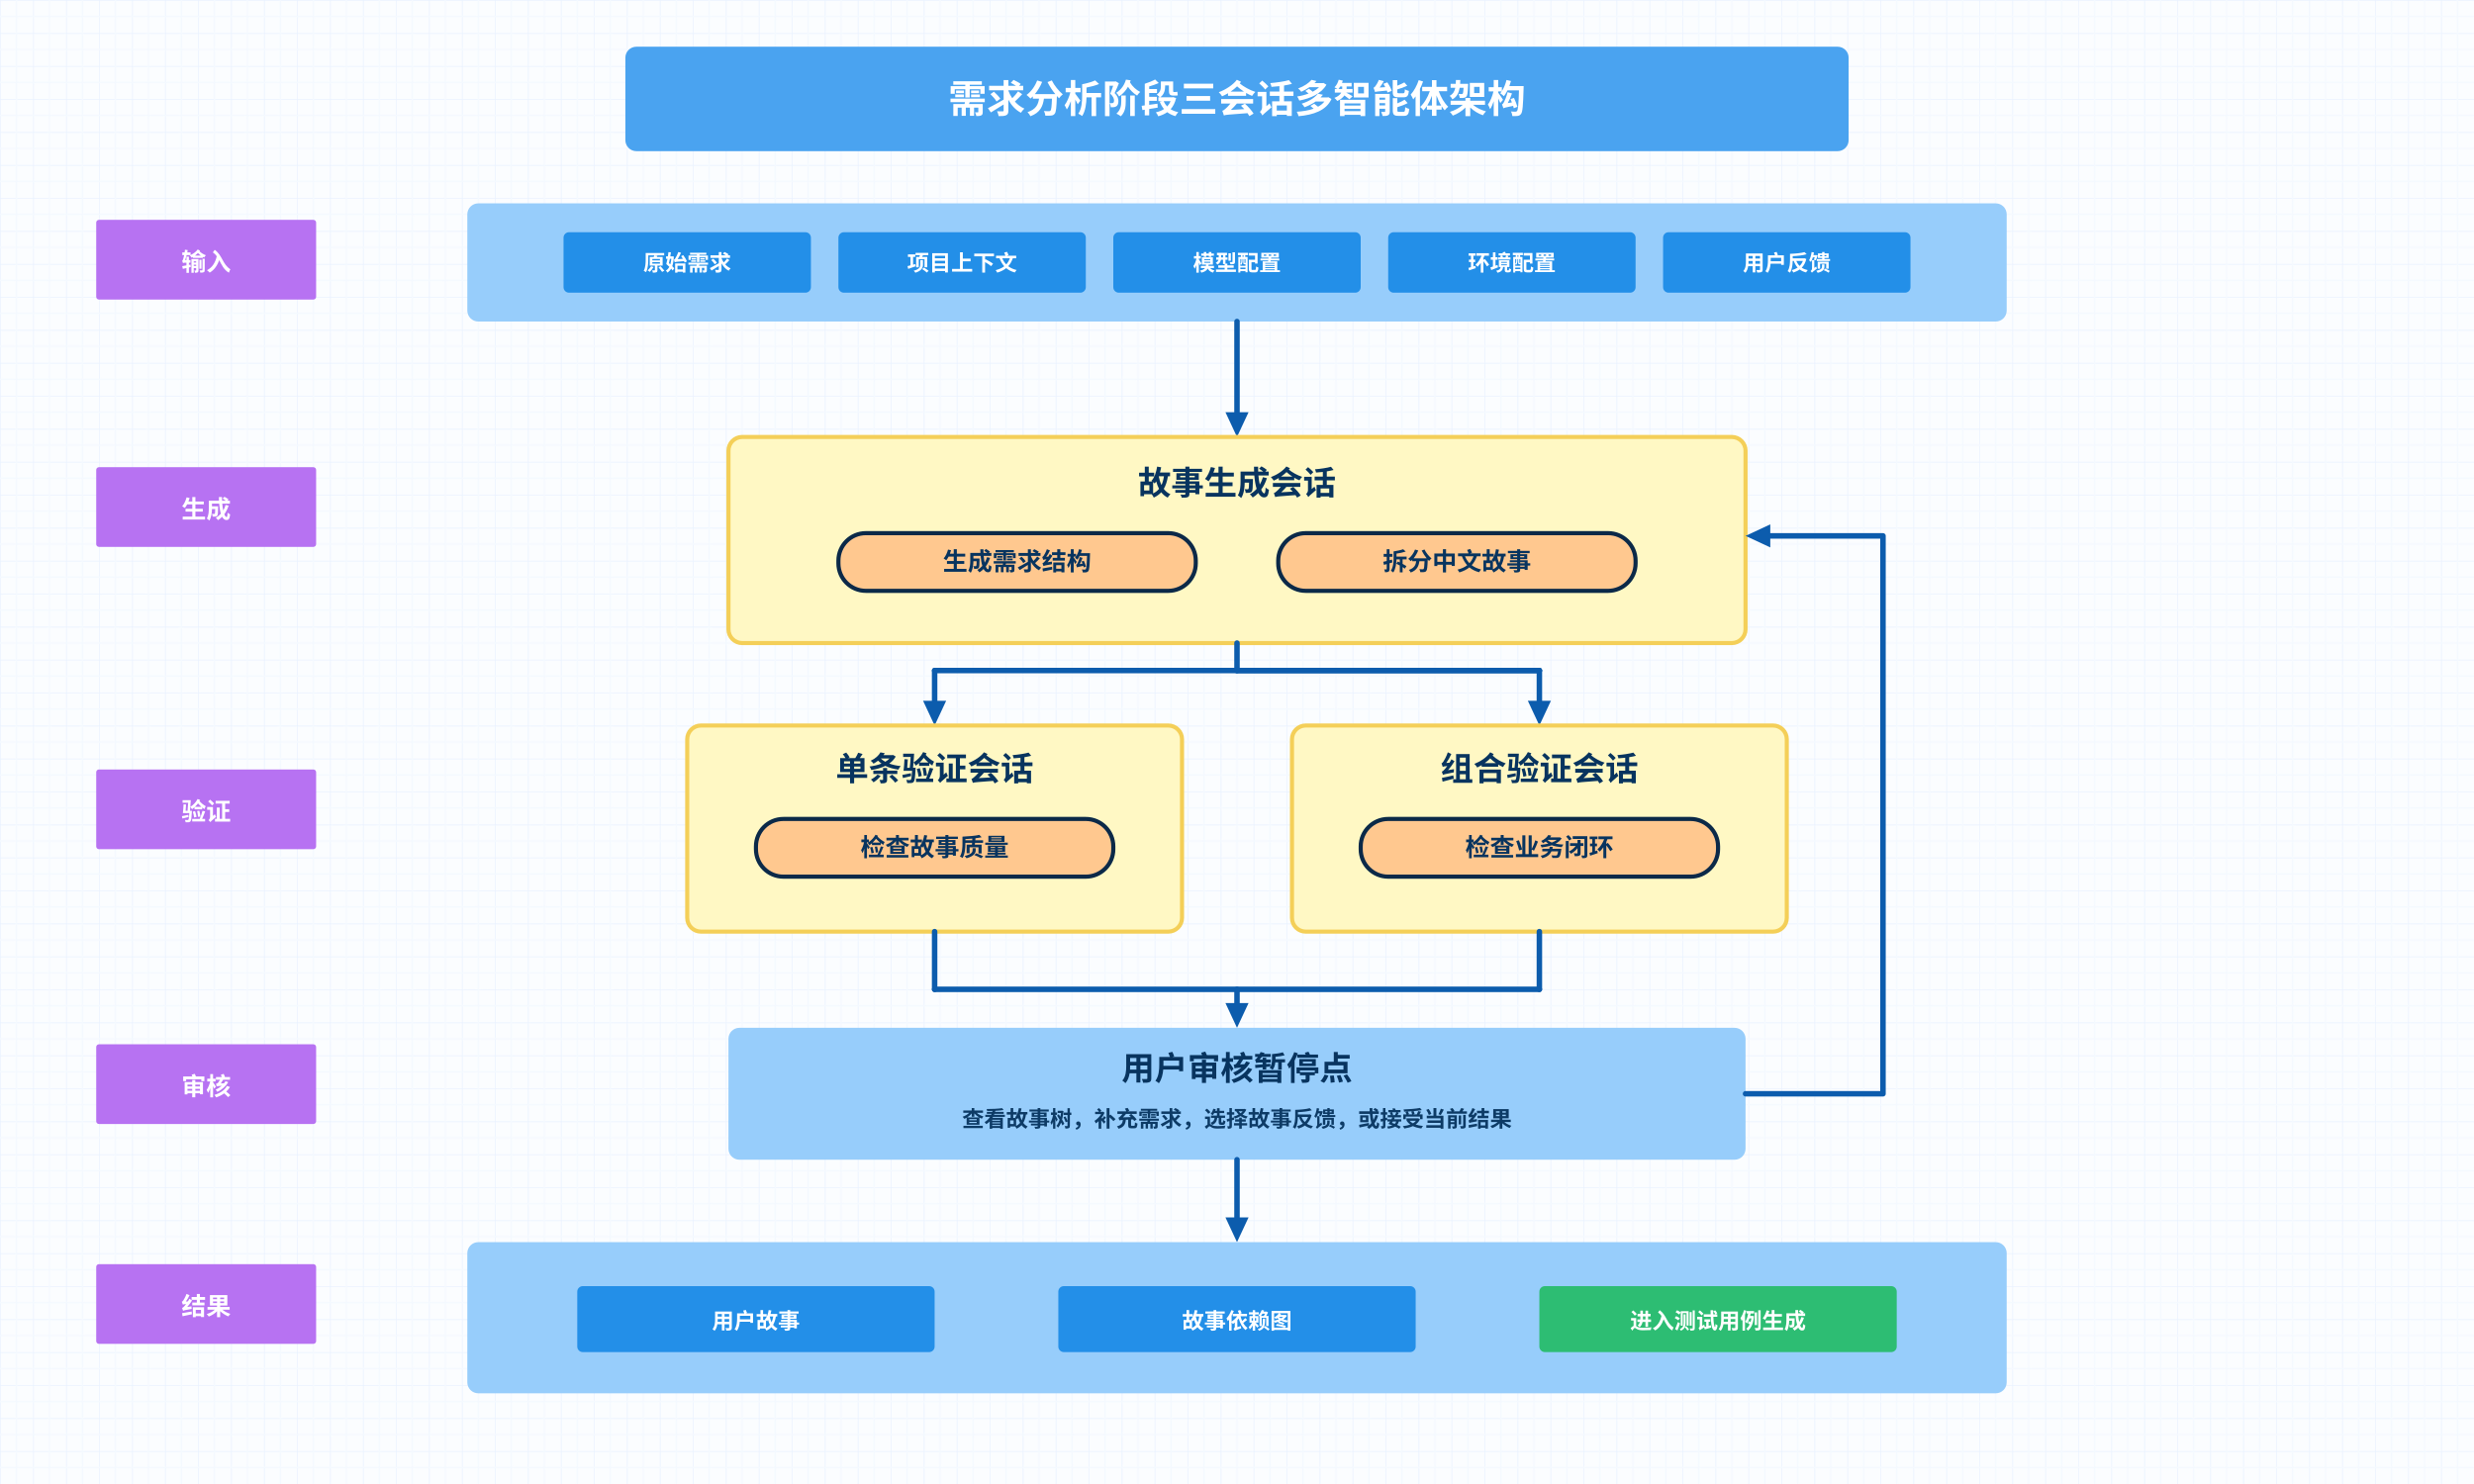
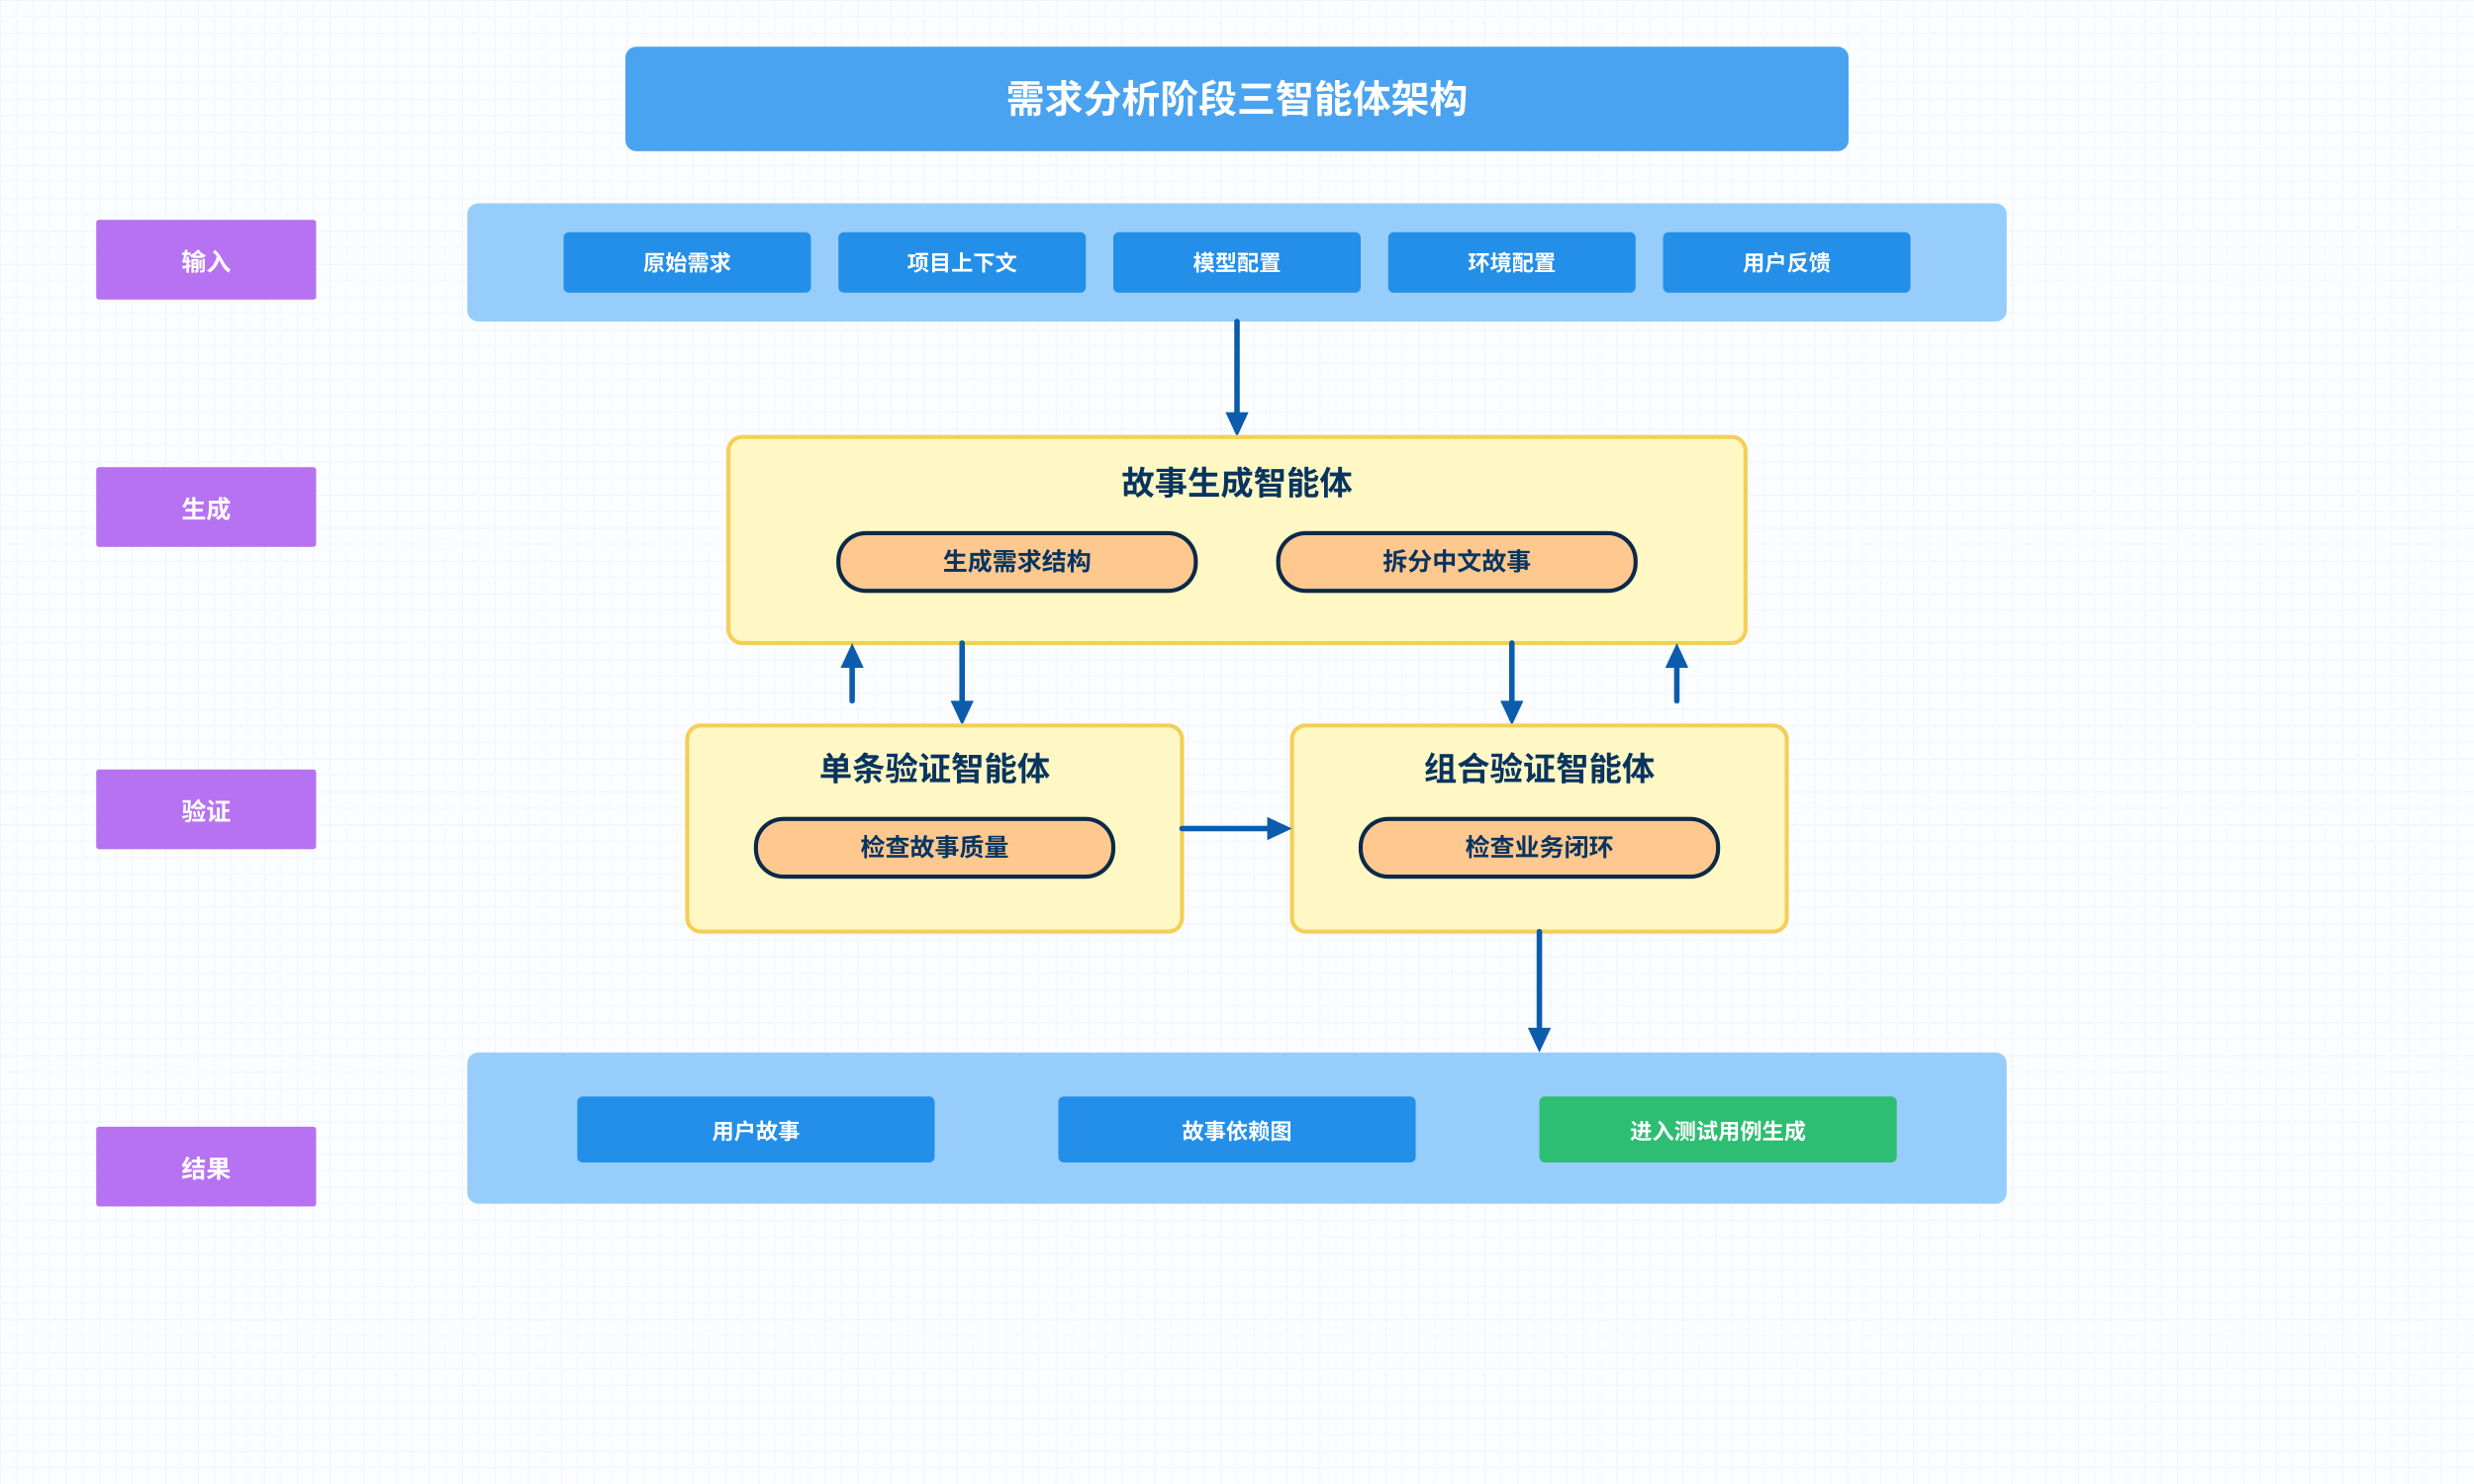
<svg xmlns="http://www.w3.org/2000/svg" width="1800" height="1080" viewBox="0 0 1800 1080" role="img" aria-labelledby="title desc">
  <defs>
    <pattern id="grid" width="24" height="24" patternUnits="userSpaceOnUse">
      <path d="M 24 0 L 0 0 0 24" fill="none" stroke="#e9f2ff" stroke-width="1" />
      <path d="M 12 0 L 12 24 M 0 12 L 24 12" fill="none" stroke="#f4f9ff" stroke-width="1" />
    </pattern>
    <marker id="arrow" markerWidth="6" markerHeight="6" refX="0.75" refY="3" orient="auto" markerUnits="strokeWidth">
      <path d="M 0.75 0.9 L 5.25 3 L 0.75 5.1 z" fill="#0c5cad" />
    </marker>
    <style>
      .title { font: 700 28px "Noto Sans CJK SC", "Microsoft YaHei", "PingFang SC", sans-serif; fill: #ffffff; }
      .lane { font: 700 18px "Noto Sans CJK SC", "Microsoft YaHei", "PingFang SC", sans-serif; fill: #ffffff; }
      .big { font: 700 24px "Noto Sans CJK SC", "Microsoft YaHei", "PingFang SC", sans-serif; fill: #08345f; }
      .mid { font: 700 18px "Noto Sans CJK SC", "Microsoft YaHei", "PingFang SC", sans-serif; fill: #08345f; }
      .text { font: 600 16px "Noto Sans CJK SC", "Microsoft YaHei", "PingFang SC", sans-serif; fill: #0d3b66; }
      .white { font: 700 16px "Noto Sans CJK SC", "Microsoft YaHei", "PingFang SC", sans-serif; fill: #ffffff; }
      .arrow { stroke: #0c5cad; stroke-width: 4; fill: none; marker-end: url(#arrow); stroke-linejoin: round; stroke-linecap: round; }
      .line { stroke: #0c5cad; stroke-width: 4; fill: none; stroke-linejoin: round; stroke-linecap: round; }
    </style>
  </defs>
  <rect width="1800" height="1080" fill="#fbfdff" />
  <rect width="1800" height="1080" fill="url(#grid)" />
  <rect x="455" y="34" width="890" height="76" rx="8" fill="#4aa3f0" />
-   <text x="900" y="82" class="title" text-anchor="middle">需求分析阶段三会话多智能体架构</text>
+   <text x="900" y="82" class="title" text-anchor="middle">需求分析阶段三智能体架构</text>
  <rect x="70" y="160" width="160" height="58" rx="2" fill="#b772f2" />
  <text x="150" y="197" class="lane" text-anchor="middle">输入</text>
  <rect x="70" y="340" width="160" height="58" rx="2" fill="#b772f2" />
  <text x="150" y="377" class="lane" text-anchor="middle">生成</text>
  <rect x="70" y="560" width="160" height="58" rx="2" fill="#b772f2" />
  <text x="150" y="597" class="lane" text-anchor="middle">验证</text>
-   <rect x="70" y="760" width="160" height="58" rx="2" fill="#b772f2" />
-   <text x="150" y="797" class="lane" text-anchor="middle">审核</text>
-   <rect x="70" y="920" width="160" height="58" rx="2" fill="#b772f2" />
-   <text x="150" y="957" class="lane" text-anchor="middle">结果</text>
+   <rect x="70" y="820" width="160" height="58" rx="2" fill="#b772f2" />
+   <text x="150" y="857" class="lane" text-anchor="middle">结果</text>
  <rect x="340" y="148" width="1120" height="86" rx="8" fill="#97cdfb" />
  <rect x="410" y="169" width="180" height="44" rx="4" fill="#238fe8" />
  <text x="500" y="197" class="white" text-anchor="middle">原始需求</text>
  <rect x="610" y="169" width="180" height="44" rx="4" fill="#238fe8" />
  <text x="700" y="197" class="white" text-anchor="middle">项目上下文</text>
  <rect x="810" y="169" width="180" height="44" rx="4" fill="#238fe8" />
  <text x="900" y="197" class="white" text-anchor="middle">模型配置</text>
  <rect x="1010" y="169" width="180" height="44" rx="4" fill="#238fe8" />
  <text x="1100" y="197" class="white" text-anchor="middle">环境配置</text>
  <rect x="1210" y="169" width="180" height="44" rx="4" fill="#238fe8" />
  <text x="1300" y="197" class="white" text-anchor="middle">用户反馈</text>
  <path d="M 900 234 L 900 300" class="arrow" />
  <rect x="530" y="318" width="740" height="150" rx="10" fill="#fff8c4" stroke="#f4cf58" stroke-width="3" />
-   <text x="900" y="360" class="big" text-anchor="middle">故事生成会话</text>
+   <text x="900" y="360" class="big" text-anchor="middle">故事生成智能体</text>
  <rect x="610" y="388" width="260" height="42" rx="20" fill="#ffc88f" stroke="#0b2948" stroke-width="3" />
  <text x="740" y="415" class="mid" text-anchor="middle">生成需求结构</text>
  <rect x="930" y="388" width="260" height="42" rx="20" fill="#ffc88f" stroke="#0b2948" stroke-width="3" />
  <text x="1060" y="415" class="mid" text-anchor="middle">拆分中文故事</text>
-   <path d="M 900 468 L 900 488" class="line" />
-   <path d="M 900 488 L 1120 488" class="line" />
-   <path d="M 680 488 L 1120 488" class="line" />
-   <path d="M 680 488 L 680 510" class="arrow" />
-   <path d="M 1120 488 L 1120 510" class="arrow" />
+   <path d="M 700 468 L 700 510" class="arrow" />
+   <path d="M 1100 468 L 1100 510" class="arrow" />
  <rect x="500" y="528" width="360" height="150" rx="10" fill="#fff8c4" stroke="#f4cf58" stroke-width="3" />
-   <text x="680" y="568" class="big" text-anchor="middle">单条验证会话</text>
+   <text x="680" y="568" class="big" text-anchor="middle">单条验证智能体</text>
  <rect x="550" y="596" width="260" height="42" rx="20" fill="#ffc88f" stroke="#0b2948" stroke-width="3" />
  <text x="680" y="623" class="mid" text-anchor="middle">检查故事质量</text>
  <rect x="940" y="528" width="360" height="150" rx="10" fill="#fff8c4" stroke="#f4cf58" stroke-width="3" />
-   <text x="1120" y="568" class="big" text-anchor="middle">组合验证会话</text>
+   <text x="1120" y="568" class="big" text-anchor="middle">组合验证智能体</text>
  <rect x="990" y="596" width="260" height="42" rx="20" fill="#ffc88f" stroke="#0b2948" stroke-width="3" />
  <text x="1120" y="623" class="mid" text-anchor="middle">检查业务闭环</text>
-   <path d="M 680 678 L 680 720" class="line" />
-   <path d="M 1120 678 L 1120 720" class="line" />
-   <path d="M 680 720 L 1120 720" class="line" />
-   <path d="M 900 720 L 900 730" class="arrow" />
-   <rect x="530" y="748" width="740" height="96" rx="8" fill="#97cdfb" />
-   <text x="900" y="786" class="big" text-anchor="middle">用户审核暂停点</text>
-   <text x="900" y="820" class="text" text-anchor="middle">查看故事树，补充需求，选择故事反馈，或接受当前结果</text>
-   <path d="M 1270 796 L 1370 796 L 1370 390 L 1288 390" class="arrow" />
-   <path d="M 900 844 L 900 886" class="arrow" />
-   <rect x="340" y="904" width="1120" height="110" rx="8" fill="#97cdfb" />
-   <rect x="420" y="936" width="260" height="48" rx="4" fill="#238fe8" />
-   <text x="550" y="967" class="white" text-anchor="middle">用户故事</text>
-   <rect x="770" y="936" width="260" height="48" rx="4" fill="#238fe8" />
-   <text x="900" y="967" class="white" text-anchor="middle">故事依赖图</text>
-   <rect x="1120" y="936" width="260" height="48" rx="4" fill="#2dbd73" />
-   <text x="1250" y="967" class="white" text-anchor="middle">进入测试用例生成</text>
+   <path d="M 620 510 L 620 486" class="arrow" />
+   <path d="M 1220 510 L 1220 486" class="arrow" />
+   <path d="M 860 603 L 922 603" class="arrow" />
+   <path d="M 1120 678 L 1120 748" class="arrow" />
+   <rect x="340" y="766" width="1120" height="110" rx="8" fill="#97cdfb" />
+   <rect x="420" y="798" width="260" height="48" rx="4" fill="#238fe8" />
+   <text x="550" y="829" class="white" text-anchor="middle">用户故事</text>
+   <rect x="770" y="798" width="260" height="48" rx="4" fill="#238fe8" />
+   <text x="900" y="829" class="white" text-anchor="middle">故事依赖图</text>
+   <rect x="1120" y="798" width="260" height="48" rx="4" fill="#2dbd73" />
+   <text x="1250" y="829" class="white" text-anchor="middle">进入测试用例生成</text>
</svg>
